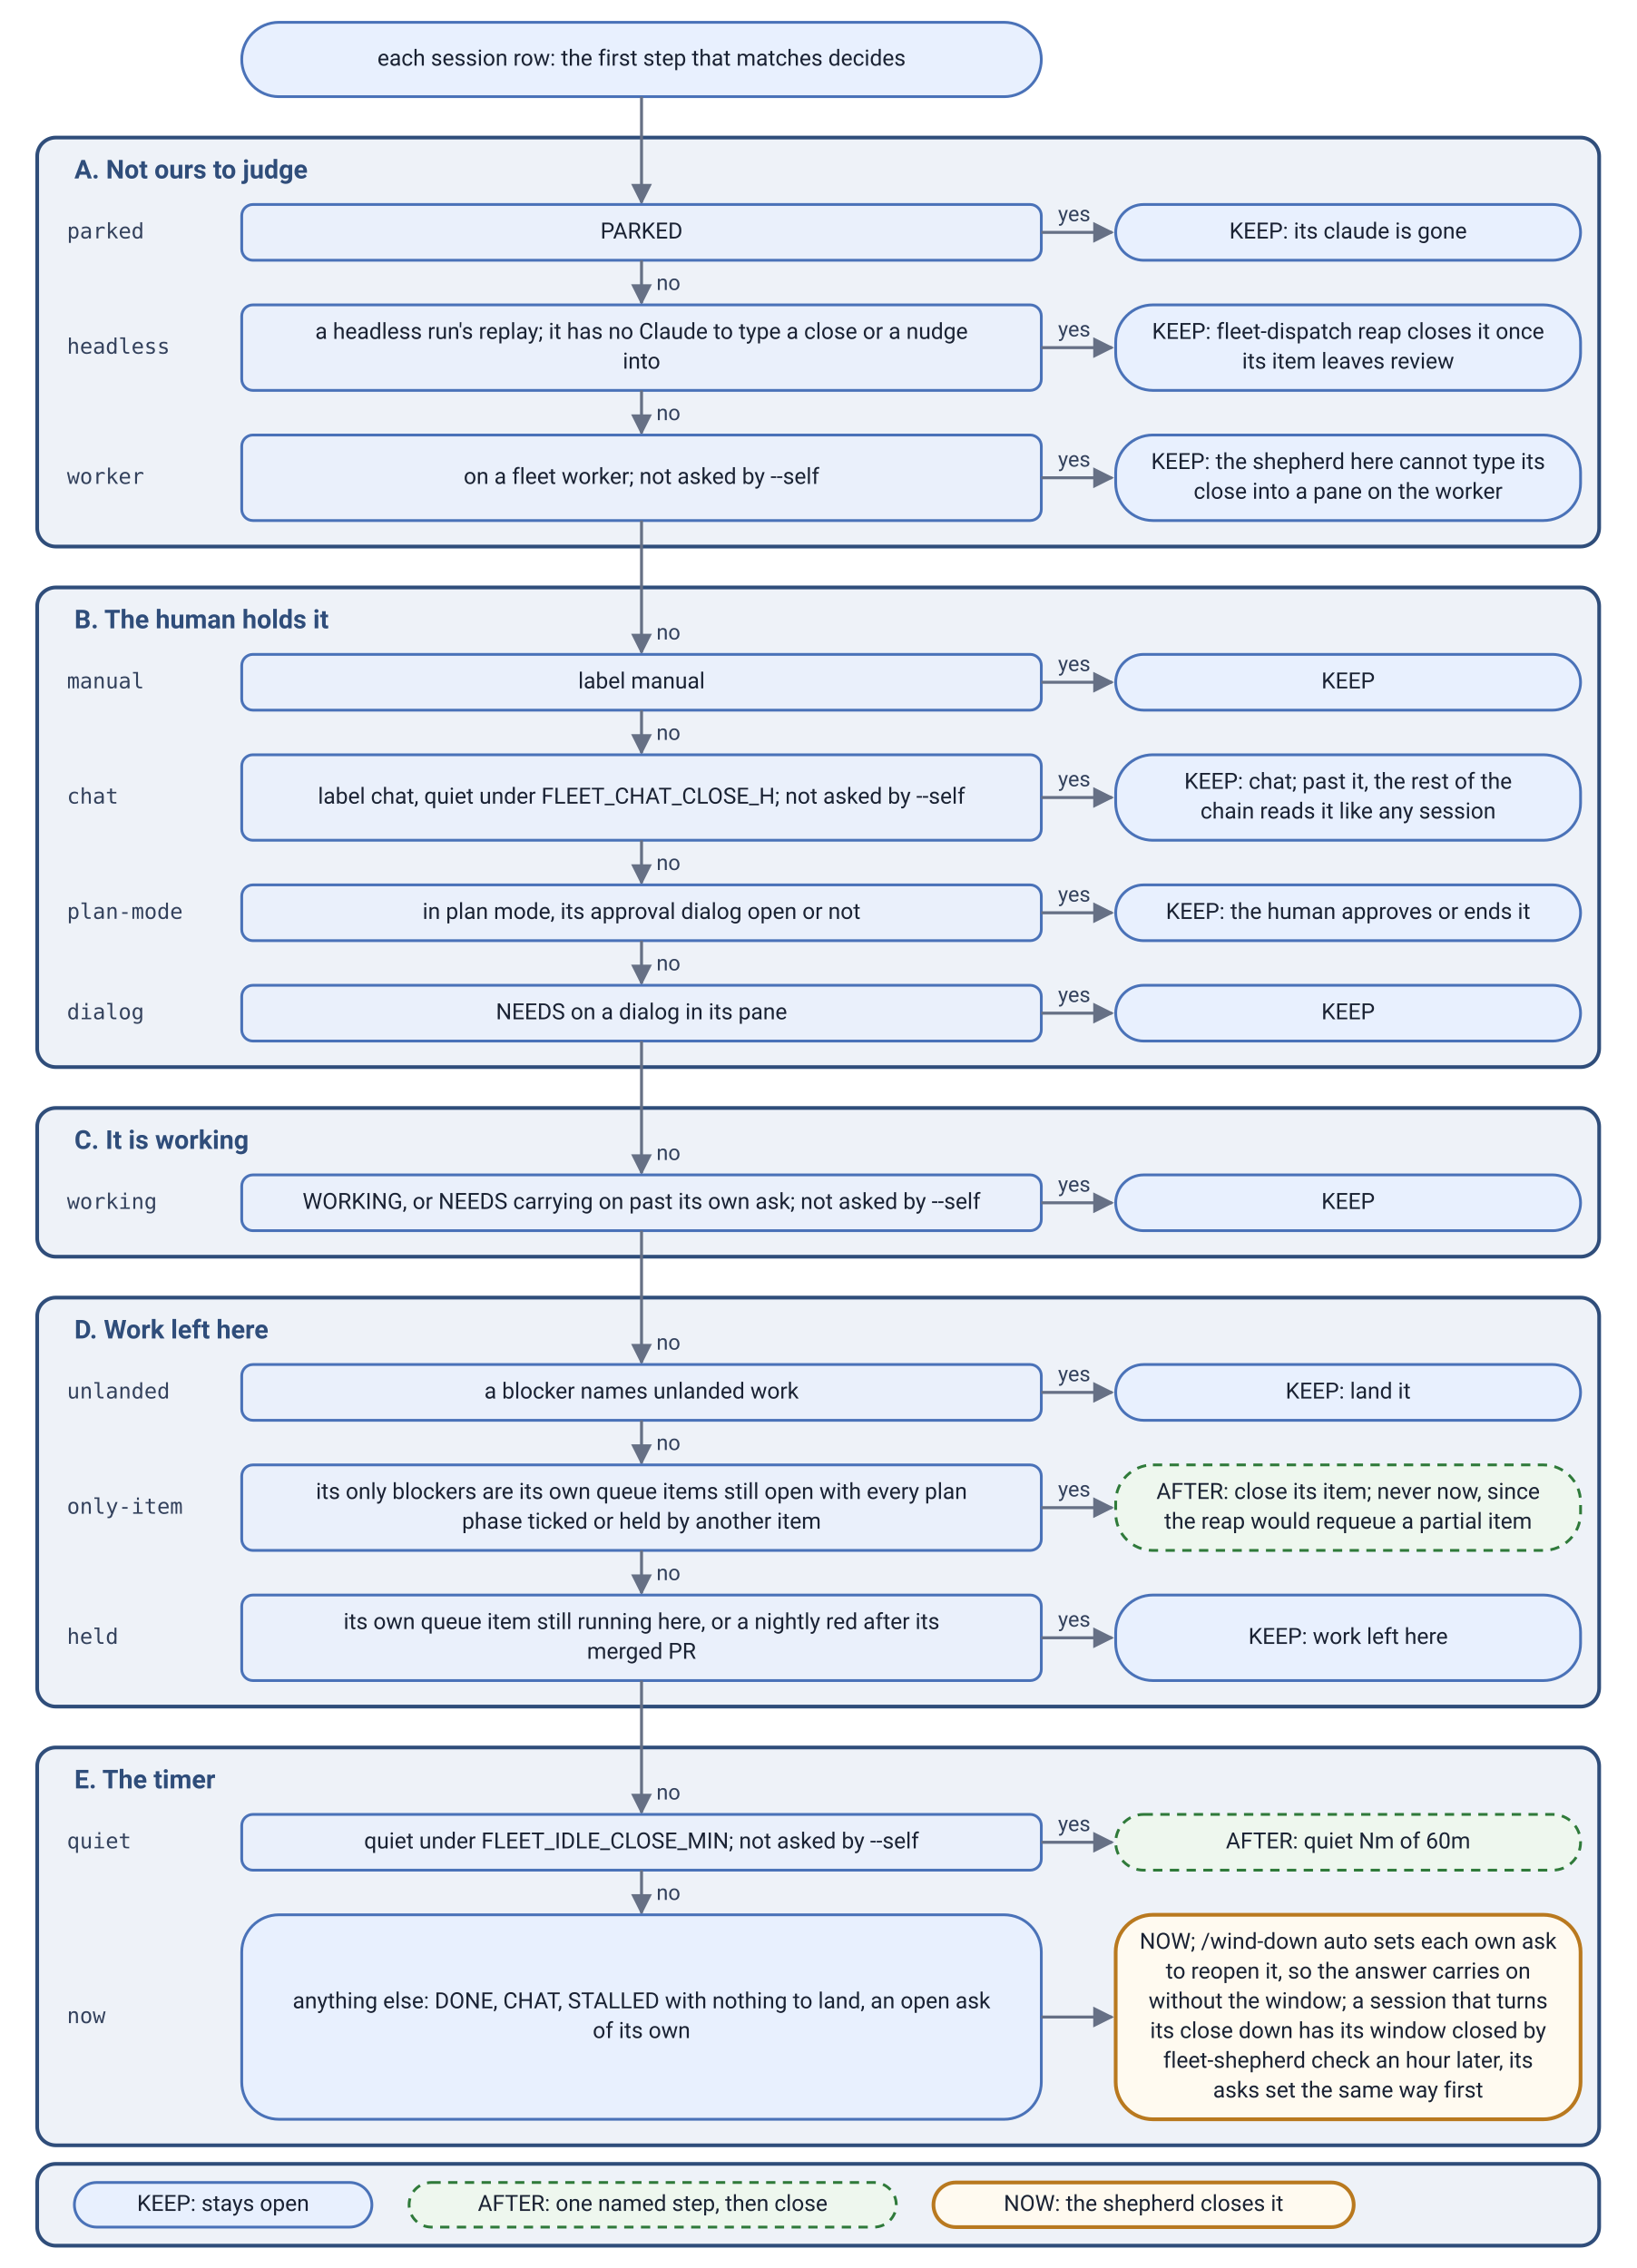
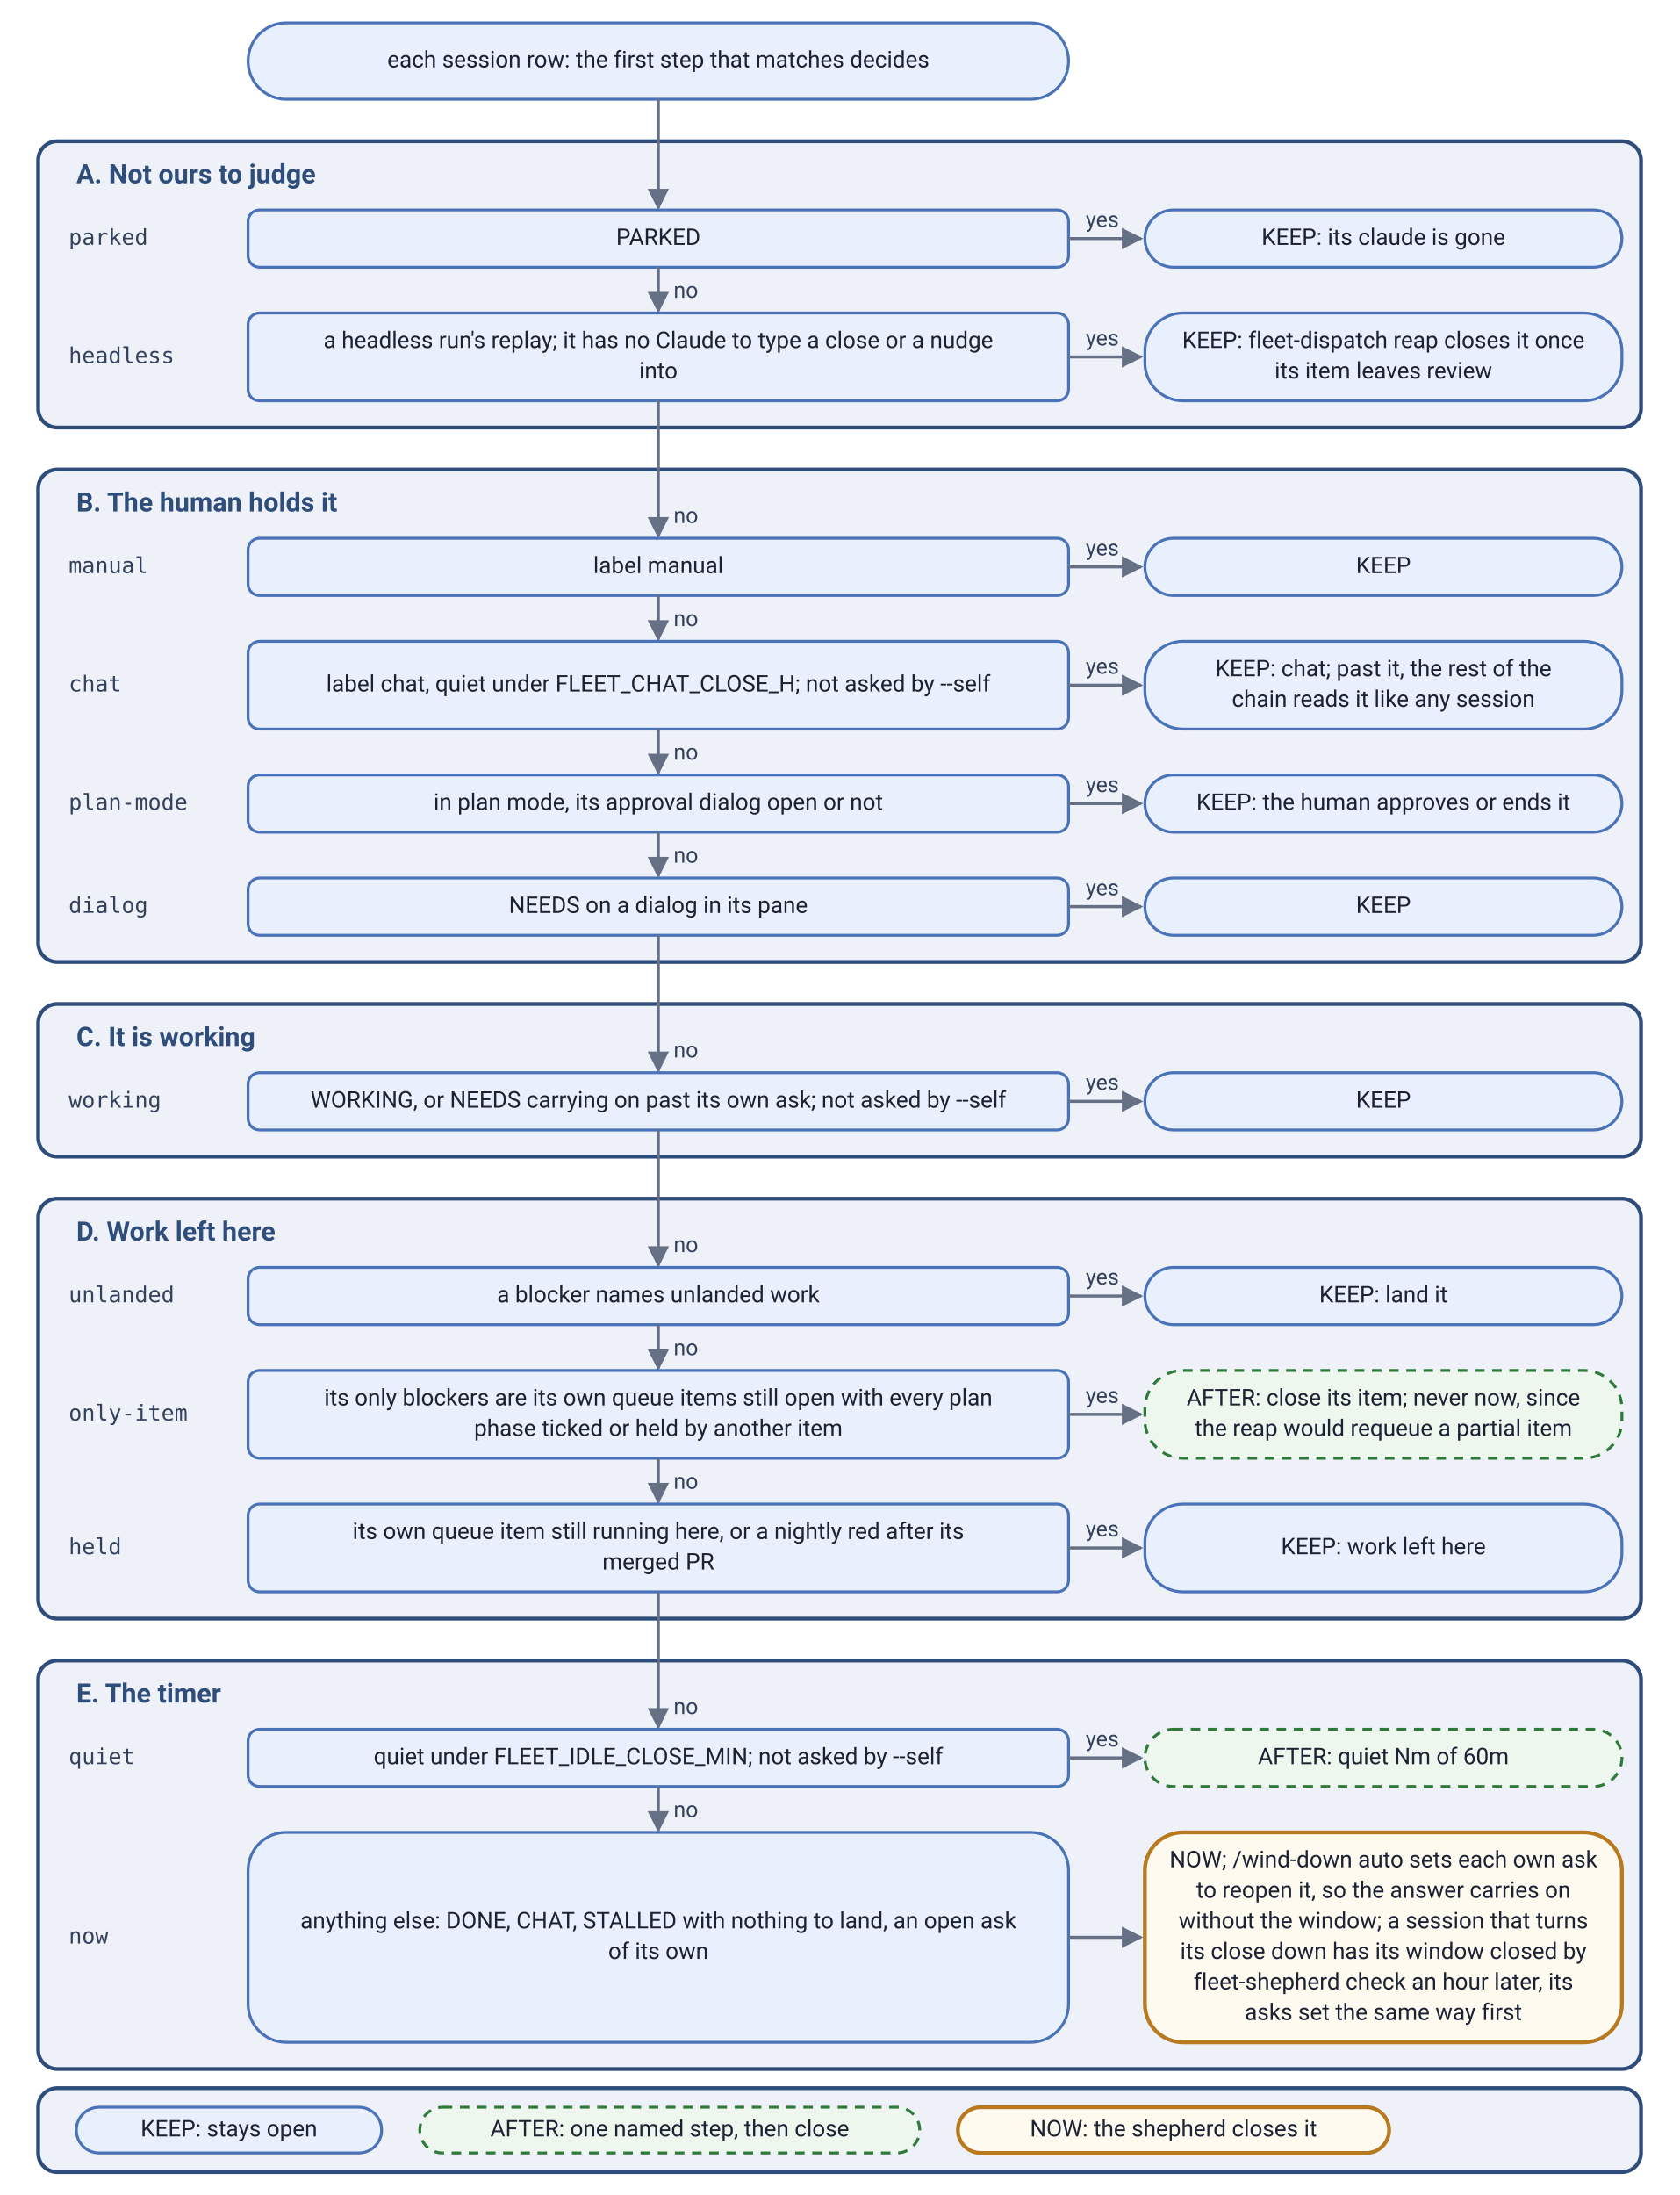
- <svg xmlns="http://www.w3.org/2000/svg" viewBox="0 0 880 1220" font-family="-apple-system, BlinkMacSystemFont, Segoe UI, Roboto, Helvetica, Arial, sans-serif">
+ <svg xmlns="http://www.w3.org/2000/svg" viewBox="0 0 880 1150" font-family="-apple-system, BlinkMacSystemFont, Segoe UI, Roboto, Helvetica, Arial, sans-serif">
  <defs>
    <marker id="arrow" viewBox="0 0 10 10" refX="9" refY="5" markerWidth="7" markerHeight="7" orient="auto-start-reverse">
      <path d="M0,0 L10,5 L0,10 z" fill="#667085" />
    </marker>
    <style>
      .lane { fill:#eef2f8; stroke:#2f4d7a; stroke-width:2; }
      .lane-title { font-size:14px; font-weight:600; fill:#2f4d7a; text-anchor:start; }
      .node { fill:#e8f0fe; stroke:#4a72b8; stroke-width:1.5; }
      .decision { fill:#eaf0fb; stroke:#4a72b8; stroke-width:1.5; }
      .keep { fill:#e8f0fe; stroke:#4a72b8; stroke-width:1.5; }
      .after { fill:#eef7ee; stroke:#2f7a3a; stroke-width:1.5; stroke-dasharray:5 4; }
      .now { fill:#fffaf0; stroke:#b9791f; stroke-width:2; }
      .label { font-size:14px; fill:#1a2233; text-anchor:middle; dominant-baseline:middle; }
      .label.sm { font-size:12px; }
      .step { font-size:11.5px; fill:#33415c; dominant-baseline:middle; font-family:ui-monospace, SFMono-Regular, Menlo, Consolas, monospace; }
      .edge { fill:none; stroke:#667085; stroke-width:1.6; marker-end:url(#arrow); }
      .elabel { font-size:11.5px; fill:#33415c; text-anchor:start; }
    </style>
  </defs>
  <rect class="node" x="130" y="12" width="430" height="40" rx="20" />
  <text class="label sm" x="345" y="32">each session row: the first step that matches decides</text>
-   <rect class="lane" x="20" y="74" width="840" height="220" rx="10" />
+   <rect class="lane" x="20" y="74" width="840" height="150" rx="10" />
  <text class="lane-title" x="40" y="96">A. Not ours to judge</text>
  <path class="edge" d="M345,52 V109" />
  <text class="step" x="36" y="125">parked</text>
  <rect class="decision" x="130" y="110" width="430" height="30" rx="6" />
  <text class="label sm" x="345" y="125">PARKED</text>
  <path class="edge" d="M560,125 H598" />
  <text class="elabel" x="569" y="119">yes</text>
  <rect class="keep" x="600" y="110" width="250" height="30" rx="15" />
  <text class="label sm" x="725" y="125">KEEP: its claude is gone</text>
  <path class="edge" d="M345,140 V163" />
  <text class="elabel" x="353" y="156">no</text>
  <text class="step" x="36" y="187">headless</text>
  <rect class="decision" x="130" y="164" width="430" height="46" rx="6" />
  <text class="label sm" x="345" y="179">a headless run's replay; it has no Claude to type a close or a nudge</text>
  <text class="label sm" x="345" y="195">into</text>
  <path class="edge" d="M560,187 H598" />
  <text class="elabel" x="569" y="181">yes</text>
  <rect class="keep" x="600" y="164" width="250" height="46" rx="20" />
  <text class="label sm" x="725" y="179">KEEP: fleet-dispatch reap closes it once</text>
  <text class="label sm" x="725" y="195">its item leaves review</text>
-   <path class="edge" d="M345,210 V233" />
-   <text class="elabel" x="353" y="226">no</text>
-   <text class="step" x="36" y="257">worker</text>
-   <rect class="decision" x="130" y="234" width="430" height="46" rx="6" />
-   <text class="label sm" x="345" y="257">on a fleet worker; not asked by --self</text>
-   <path class="edge" d="M560,257 H598" />
-   <text class="elabel" x="569" y="251">yes</text>
-   <rect class="keep" x="600" y="234" width="250" height="46" rx="20" />
-   <text class="label sm" x="725" y="249">KEEP: the shepherd here cannot type its</text>
-   <text class="label sm" x="725" y="265">close into a pane on the worker</text>
-   <rect class="lane" x="20" y="316" width="840" height="258" rx="10" />
-   <text class="lane-title" x="40" y="338">B. The human holds it</text>
-   <path class="edge" d="M345,280 V351" />
-   <text class="elabel" x="353" y="344">no</text>
-   <text class="step" x="36" y="367">manual</text>
-   <rect class="decision" x="130" y="352" width="430" height="30" rx="6" />
-   <text class="label sm" x="345" y="367">label manual</text>
-   <path class="edge" d="M560,367 H598" />
-   <text class="elabel" x="569" y="361">yes</text>
-   <rect class="keep" x="600" y="352" width="250" height="30" rx="15" />
-   <text class="label sm" x="725" y="367">KEEP</text>
+   <rect class="lane" x="20" y="246" width="840" height="258" rx="10" />
+   <text class="lane-title" x="40" y="268">B. The human holds it</text>
+   <path class="edge" d="M345,210 V281" />
+   <text class="elabel" x="353" y="274">no</text>
+   <text class="step" x="36" y="297">manual</text>
+   <rect class="decision" x="130" y="282" width="430" height="30" rx="6" />
+   <text class="label sm" x="345" y="297">label manual</text>
+   <path class="edge" d="M560,297 H598" />
+   <text class="elabel" x="569" y="291">yes</text>
+   <rect class="keep" x="600" y="282" width="250" height="30" rx="15" />
+   <text class="label sm" x="725" y="297">KEEP</text>
+   <path class="edge" d="M345,312 V335" />
+   <text class="elabel" x="353" y="328">no</text>
+   <text class="step" x="36" y="359">chat</text>
+   <rect class="decision" x="130" y="336" width="430" height="46" rx="6" />
+   <text class="label sm" x="345" y="359">label chat, quiet under FLEET_CHAT_CLOSE_H; not asked by --self</text>
+   <path class="edge" d="M560,359 H598" />
+   <text class="elabel" x="569" y="353">yes</text>
+   <rect class="keep" x="600" y="336" width="250" height="46" rx="20" />
+   <text class="label sm" x="725" y="351">KEEP: chat; past it, the rest of the</text>
+   <text class="label sm" x="725" y="367">chain reads it like any session</text>
  <path class="edge" d="M345,382 V405" />
  <text class="elabel" x="353" y="398">no</text>
-   <text class="step" x="36" y="429">chat</text>
-   <rect class="decision" x="130" y="406" width="430" height="46" rx="6" />
-   <text class="label sm" x="345" y="429">label chat, quiet under FLEET_CHAT_CLOSE_H; not asked by --self</text>
-   <path class="edge" d="M560,429 H598" />
-   <text class="elabel" x="569" y="423">yes</text>
-   <rect class="keep" x="600" y="406" width="250" height="46" rx="20" />
-   <text class="label sm" x="725" y="421">KEEP: chat; past it, the rest of the</text>
-   <text class="label sm" x="725" y="437">chain reads it like any session</text>
-   <path class="edge" d="M345,452 V475" />
-   <text class="elabel" x="353" y="468">no</text>
-   <text class="step" x="36" y="491">plan-mode</text>
-   <rect class="decision" x="130" y="476" width="430" height="30" rx="6" />
-   <text class="label sm" x="345" y="491">in plan mode, its approval dialog open or not</text>
-   <path class="edge" d="M560,491 H598" />
-   <text class="elabel" x="569" y="485">yes</text>
-   <rect class="keep" x="600" y="476" width="250" height="30" rx="15" />
-   <text class="label sm" x="725" y="491">KEEP: the human approves or ends it</text>
-   <path class="edge" d="M345,506 V529" />
-   <text class="elabel" x="353" y="522">no</text>
-   <text class="step" x="36" y="545">dialog</text>
-   <rect class="decision" x="130" y="530" width="430" height="30" rx="6" />
-   <text class="label sm" x="345" y="545">NEEDS on a dialog in its pane</text>
-   <path class="edge" d="M560,545 H598" />
-   <text class="elabel" x="569" y="539">yes</text>
-   <rect class="keep" x="600" y="530" width="250" height="30" rx="15" />
-   <text class="label sm" x="725" y="545">KEEP</text>
-   <rect class="lane" x="20" y="596" width="840" height="80" rx="10" />
-   <text class="lane-title" x="40" y="618">C. It is working</text>
-   <path class="edge" d="M345,560 V631" />
-   <text class="elabel" x="353" y="624">no</text>
-   <text class="step" x="36" y="647">working</text>
-   <rect class="decision" x="130" y="632" width="430" height="30" rx="6" />
-   <text class="label sm" x="345" y="647">WORKING, or NEEDS carrying on past its own ask; not asked by --self</text>
-   <path class="edge" d="M560,647 H598" />
-   <text class="elabel" x="569" y="641">yes</text>
-   <rect class="keep" x="600" y="632" width="250" height="30" rx="15" />
-   <text class="label sm" x="725" y="647">KEEP</text>
-   <rect class="lane" x="20" y="698" width="840" height="220" rx="10" />
-   <text class="lane-title" x="40" y="720">D. Work left here</text>
-   <path class="edge" d="M345,662 V733" />
-   <text class="elabel" x="353" y="726">no</text>
-   <text class="step" x="36" y="749">unlanded</text>
-   <rect class="decision" x="130" y="734" width="430" height="30" rx="6" />
-   <text class="label sm" x="345" y="749">a blocker names unlanded work</text>
-   <path class="edge" d="M560,749 H598" />
-   <text class="elabel" x="569" y="743">yes</text>
-   <rect class="keep" x="600" y="734" width="250" height="30" rx="15" />
-   <text class="label sm" x="725" y="749">KEEP: land it</text>
+   <text class="step" x="36" y="421">plan-mode</text>
+   <rect class="decision" x="130" y="406" width="430" height="30" rx="6" />
+   <text class="label sm" x="345" y="421">in plan mode, its approval dialog open or not</text>
+   <path class="edge" d="M560,421 H598" />
+   <text class="elabel" x="569" y="415">yes</text>
+   <rect class="keep" x="600" y="406" width="250" height="30" rx="15" />
+   <text class="label sm" x="725" y="421">KEEP: the human approves or ends it</text>
+   <path class="edge" d="M345,436 V459" />
+   <text class="elabel" x="353" y="452">no</text>
+   <text class="step" x="36" y="475">dialog</text>
+   <rect class="decision" x="130" y="460" width="430" height="30" rx="6" />
+   <text class="label sm" x="345" y="475">NEEDS on a dialog in its pane</text>
+   <path class="edge" d="M560,475 H598" />
+   <text class="elabel" x="569" y="469">yes</text>
+   <rect class="keep" x="600" y="460" width="250" height="30" rx="15" />
+   <text class="label sm" x="725" y="475">KEEP</text>
+   <rect class="lane" x="20" y="526" width="840" height="80" rx="10" />
+   <text class="lane-title" x="40" y="548">C. It is working</text>
+   <path class="edge" d="M345,490 V561" />
+   <text class="elabel" x="353" y="554">no</text>
+   <text class="step" x="36" y="577">working</text>
+   <rect class="decision" x="130" y="562" width="430" height="30" rx="6" />
+   <text class="label sm" x="345" y="577">WORKING, or NEEDS carrying on past its own ask; not asked by --self</text>
+   <path class="edge" d="M560,577 H598" />
+   <text class="elabel" x="569" y="571">yes</text>
+   <rect class="keep" x="600" y="562" width="250" height="30" rx="15" />
+   <text class="label sm" x="725" y="577">KEEP</text>
+   <rect class="lane" x="20" y="628" width="840" height="220" rx="10" />
+   <text class="lane-title" x="40" y="650">D. Work left here</text>
+   <path class="edge" d="M345,592 V663" />
+   <text class="elabel" x="353" y="656">no</text>
+   <text class="step" x="36" y="679">unlanded</text>
+   <rect class="decision" x="130" y="664" width="430" height="30" rx="6" />
+   <text class="label sm" x="345" y="679">a blocker names unlanded work</text>
+   <path class="edge" d="M560,679 H598" />
+   <text class="elabel" x="569" y="673">yes</text>
+   <rect class="keep" x="600" y="664" width="250" height="30" rx="15" />
+   <text class="label sm" x="725" y="679">KEEP: land it</text>
+   <path class="edge" d="M345,694 V717" />
+   <text class="elabel" x="353" y="710">no</text>
+   <text class="step" x="36" y="741">only-item</text>
+   <rect class="decision" x="130" y="718" width="430" height="46" rx="6" />
+   <text class="label sm" x="345" y="733">its only blockers are its own queue items still open with every plan</text>
+   <text class="label sm" x="345" y="749">phase ticked or held by another item</text>
+   <path class="edge" d="M560,741 H598" />
+   <text class="elabel" x="569" y="735">yes</text>
+   <rect class="after" x="600" y="718" width="250" height="46" rx="20" />
+   <text class="label sm" x="725" y="733">AFTER: close its item; never now, since</text>
+   <text class="label sm" x="725" y="749">the reap would requeue a partial item</text>
  <path class="edge" d="M345,764 V787" />
  <text class="elabel" x="353" y="780">no</text>
-   <text class="step" x="36" y="811">only-item</text>
+   <text class="step" x="36" y="811">held</text>
  <rect class="decision" x="130" y="788" width="430" height="46" rx="6" />
-   <text class="label sm" x="345" y="803">its only blockers are its own queue items still open with every plan</text>
-   <text class="label sm" x="345" y="819">phase ticked or held by another item</text>
+   <text class="label sm" x="345" y="803">its own queue item still running here, or a nightly red after its</text>
+   <text class="label sm" x="345" y="819">merged PR</text>
  <path class="edge" d="M560,811 H598" />
  <text class="elabel" x="569" y="805">yes</text>
-   <rect class="after" x="600" y="788" width="250" height="46" rx="20" />
-   <text class="label sm" x="725" y="803">AFTER: close its item; never now, since</text>
-   <text class="label sm" x="725" y="819">the reap would requeue a partial item</text>
-   <path class="edge" d="M345,834 V857" />
-   <text class="elabel" x="353" y="850">no</text>
-   <text class="step" x="36" y="881">held</text>
-   <rect class="decision" x="130" y="858" width="430" height="46" rx="6" />
-   <text class="label sm" x="345" y="873">its own queue item still running here, or a nightly red after its</text>
-   <text class="label sm" x="345" y="889">merged PR</text>
-   <path class="edge" d="M560,881 H598" />
-   <text class="elabel" x="569" y="875">yes</text>
-   <rect class="keep" x="600" y="858" width="250" height="46" rx="20" />
-   <text class="label sm" x="725" y="881">KEEP: work left here</text>
-   <rect class="lane" x="20" y="940" width="840" height="214" rx="10" />
-   <text class="lane-title" x="40" y="962">E. The timer</text>
-   <path class="edge" d="M345,904 V975" />
-   <text class="elabel" x="353" y="968">no</text>
-   <text class="step" x="36" y="991">quiet</text>
-   <rect class="decision" x="130" y="976" width="430" height="30" rx="6" />
-   <text class="label sm" x="345" y="991">quiet under FLEET_IDLE_CLOSE_MIN; not asked by --self</text>
-   <path class="edge" d="M560,991 H598" />
-   <text class="elabel" x="569" y="985">yes</text>
-   <rect class="after" x="600" y="976" width="250" height="30" rx="15" />
-   <text class="label sm" x="725" y="991">AFTER: quiet Nm of 60m</text>
-   <path class="edge" d="M345,1006 V1029" />
-   <text class="elabel" x="353" y="1022">no</text>
-   <text class="step" x="36" y="1085">now</text>
-   <rect class="node" x="130" y="1030" width="430" height="110" rx="20" />
-   <text class="label sm" x="345" y="1077">anything else: DONE, CHAT, STALLED with nothing to land, an open ask</text>
-   <text class="label sm" x="345" y="1093">of its own</text>
-   <path class="edge" d="M560,1085 H598" />
-   <rect class="now" x="600" y="1030" width="250" height="110" rx="20" />
-   <text class="label sm" x="725" y="1045">NOW; /wind-down auto sets each own ask</text>
-   <text class="label sm" x="725" y="1061">to reopen it, so the answer carries on</text>
-   <text class="label sm" x="725" y="1077">without the window; a session that turns</text>
-   <text class="label sm" x="725" y="1093">its close down has its window closed by</text>
-   <text class="label sm" x="725" y="1109">fleet-shepherd check an hour later, its</text>
-   <text class="label sm" x="725" y="1125">asks set the same way first</text>
-   <rect class="lane" x="20" y="1164" width="840" height="44" rx="10" />
-   <rect class="keep" x="40" y="1174" width="160" height="24" rx="12" />
-   <text class="label sm" x="120" y="1186">KEEP: stays open</text>
-   <rect class="after" x="220" y="1174" width="262" height="24" rx="12" />
-   <text class="label sm" x="351" y="1186">AFTER: one named step, then close</text>
-   <rect class="now" x="502" y="1174" width="226" height="24" rx="12" />
-   <text class="label sm" x="615" y="1186">NOW: the shepherd closes it</text>
+   <rect class="keep" x="600" y="788" width="250" height="46" rx="20" />
+   <text class="label sm" x="725" y="811">KEEP: work left here</text>
+   <rect class="lane" x="20" y="870" width="840" height="214" rx="10" />
+   <text class="lane-title" x="40" y="892">E. The timer</text>
+   <path class="edge" d="M345,834 V905" />
+   <text class="elabel" x="353" y="898">no</text>
+   <text class="step" x="36" y="921">quiet</text>
+   <rect class="decision" x="130" y="906" width="430" height="30" rx="6" />
+   <text class="label sm" x="345" y="921">quiet under FLEET_IDLE_CLOSE_MIN; not asked by --self</text>
+   <path class="edge" d="M560,921 H598" />
+   <text class="elabel" x="569" y="915">yes</text>
+   <rect class="after" x="600" y="906" width="250" height="30" rx="15" />
+   <text class="label sm" x="725" y="921">AFTER: quiet Nm of 60m</text>
+   <path class="edge" d="M345,936 V959" />
+   <text class="elabel" x="353" y="952">no</text>
+   <text class="step" x="36" y="1015">now</text>
+   <rect class="node" x="130" y="960" width="430" height="110" rx="20" />
+   <text class="label sm" x="345" y="1007">anything else: DONE, CHAT, STALLED with nothing to land, an open ask</text>
+   <text class="label sm" x="345" y="1023">of its own</text>
+   <path class="edge" d="M560,1015 H598" />
+   <rect class="now" x="600" y="960" width="250" height="110" rx="20" />
+   <text class="label sm" x="725" y="975">NOW; /wind-down auto sets each own ask</text>
+   <text class="label sm" x="725" y="991">to reopen it, so the answer carries on</text>
+   <text class="label sm" x="725" y="1007">without the window; a session that turns</text>
+   <text class="label sm" x="725" y="1023">its close down has its window closed by</text>
+   <text class="label sm" x="725" y="1039">fleet-shepherd check an hour later, its</text>
+   <text class="label sm" x="725" y="1055">asks set the same way first</text>
+   <rect class="lane" x="20" y="1094" width="840" height="44" rx="10" />
+   <rect class="keep" x="40" y="1104" width="160" height="24" rx="12" />
+   <text class="label sm" x="120" y="1116">KEEP: stays open</text>
+   <rect class="after" x="220" y="1104" width="262" height="24" rx="12" />
+   <text class="label sm" x="351" y="1116">AFTER: one named step, then close</text>
+   <rect class="now" x="502" y="1104" width="226" height="24" rx="12" />
+   <text class="label sm" x="615" y="1116">NOW: the shepherd closes it</text>
</svg>
